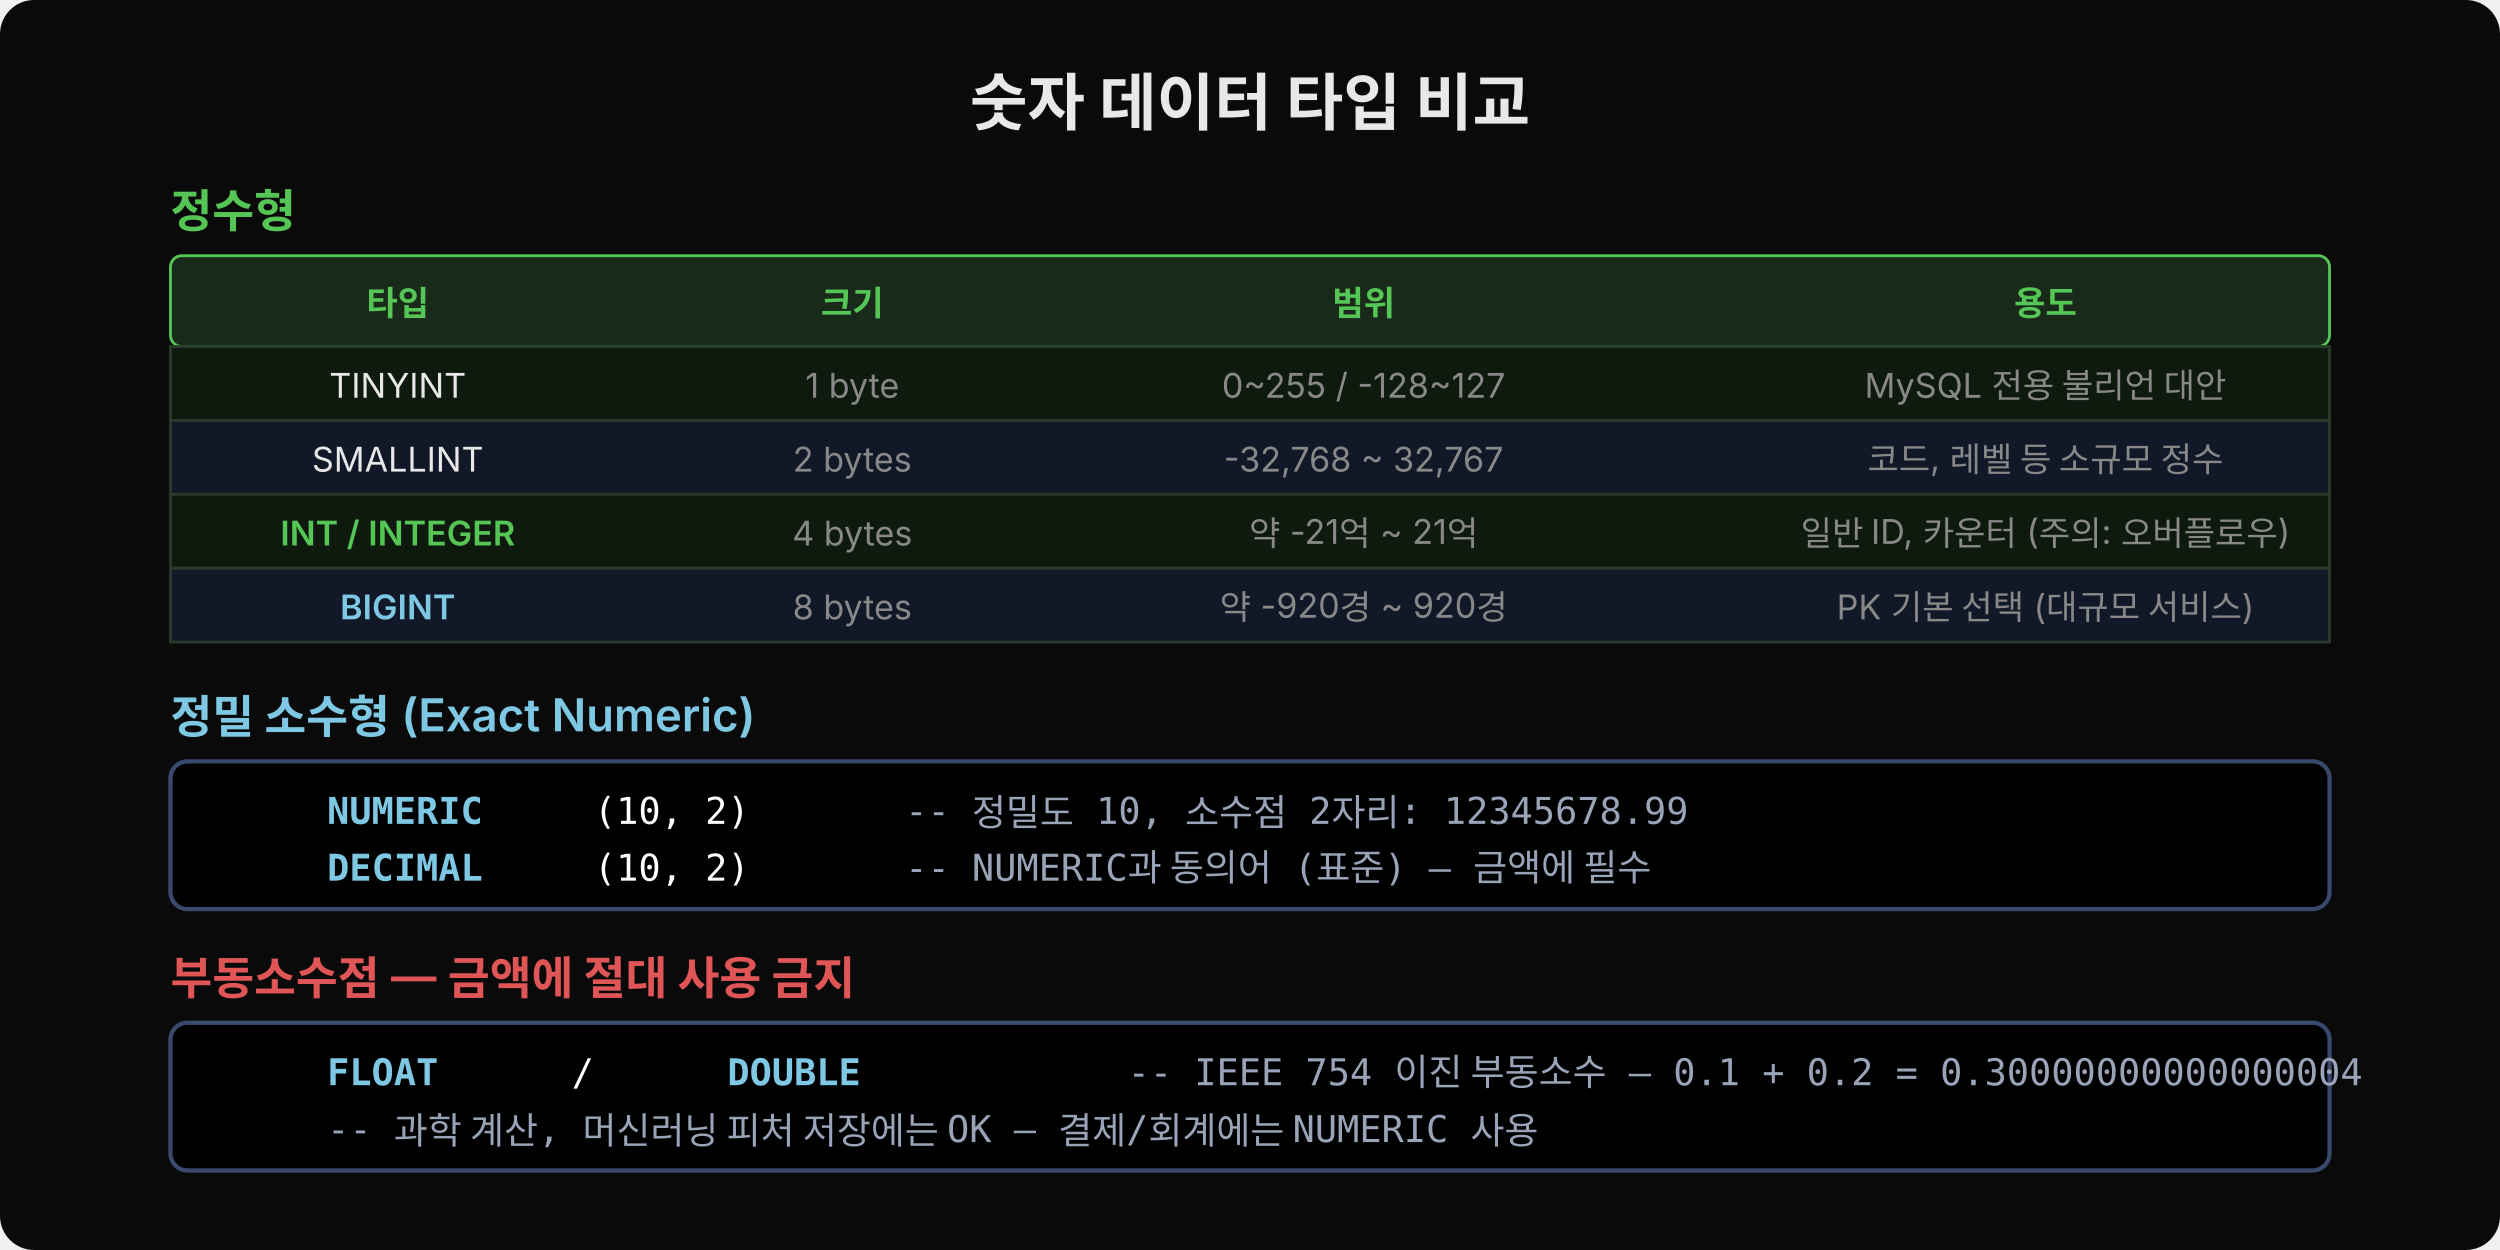
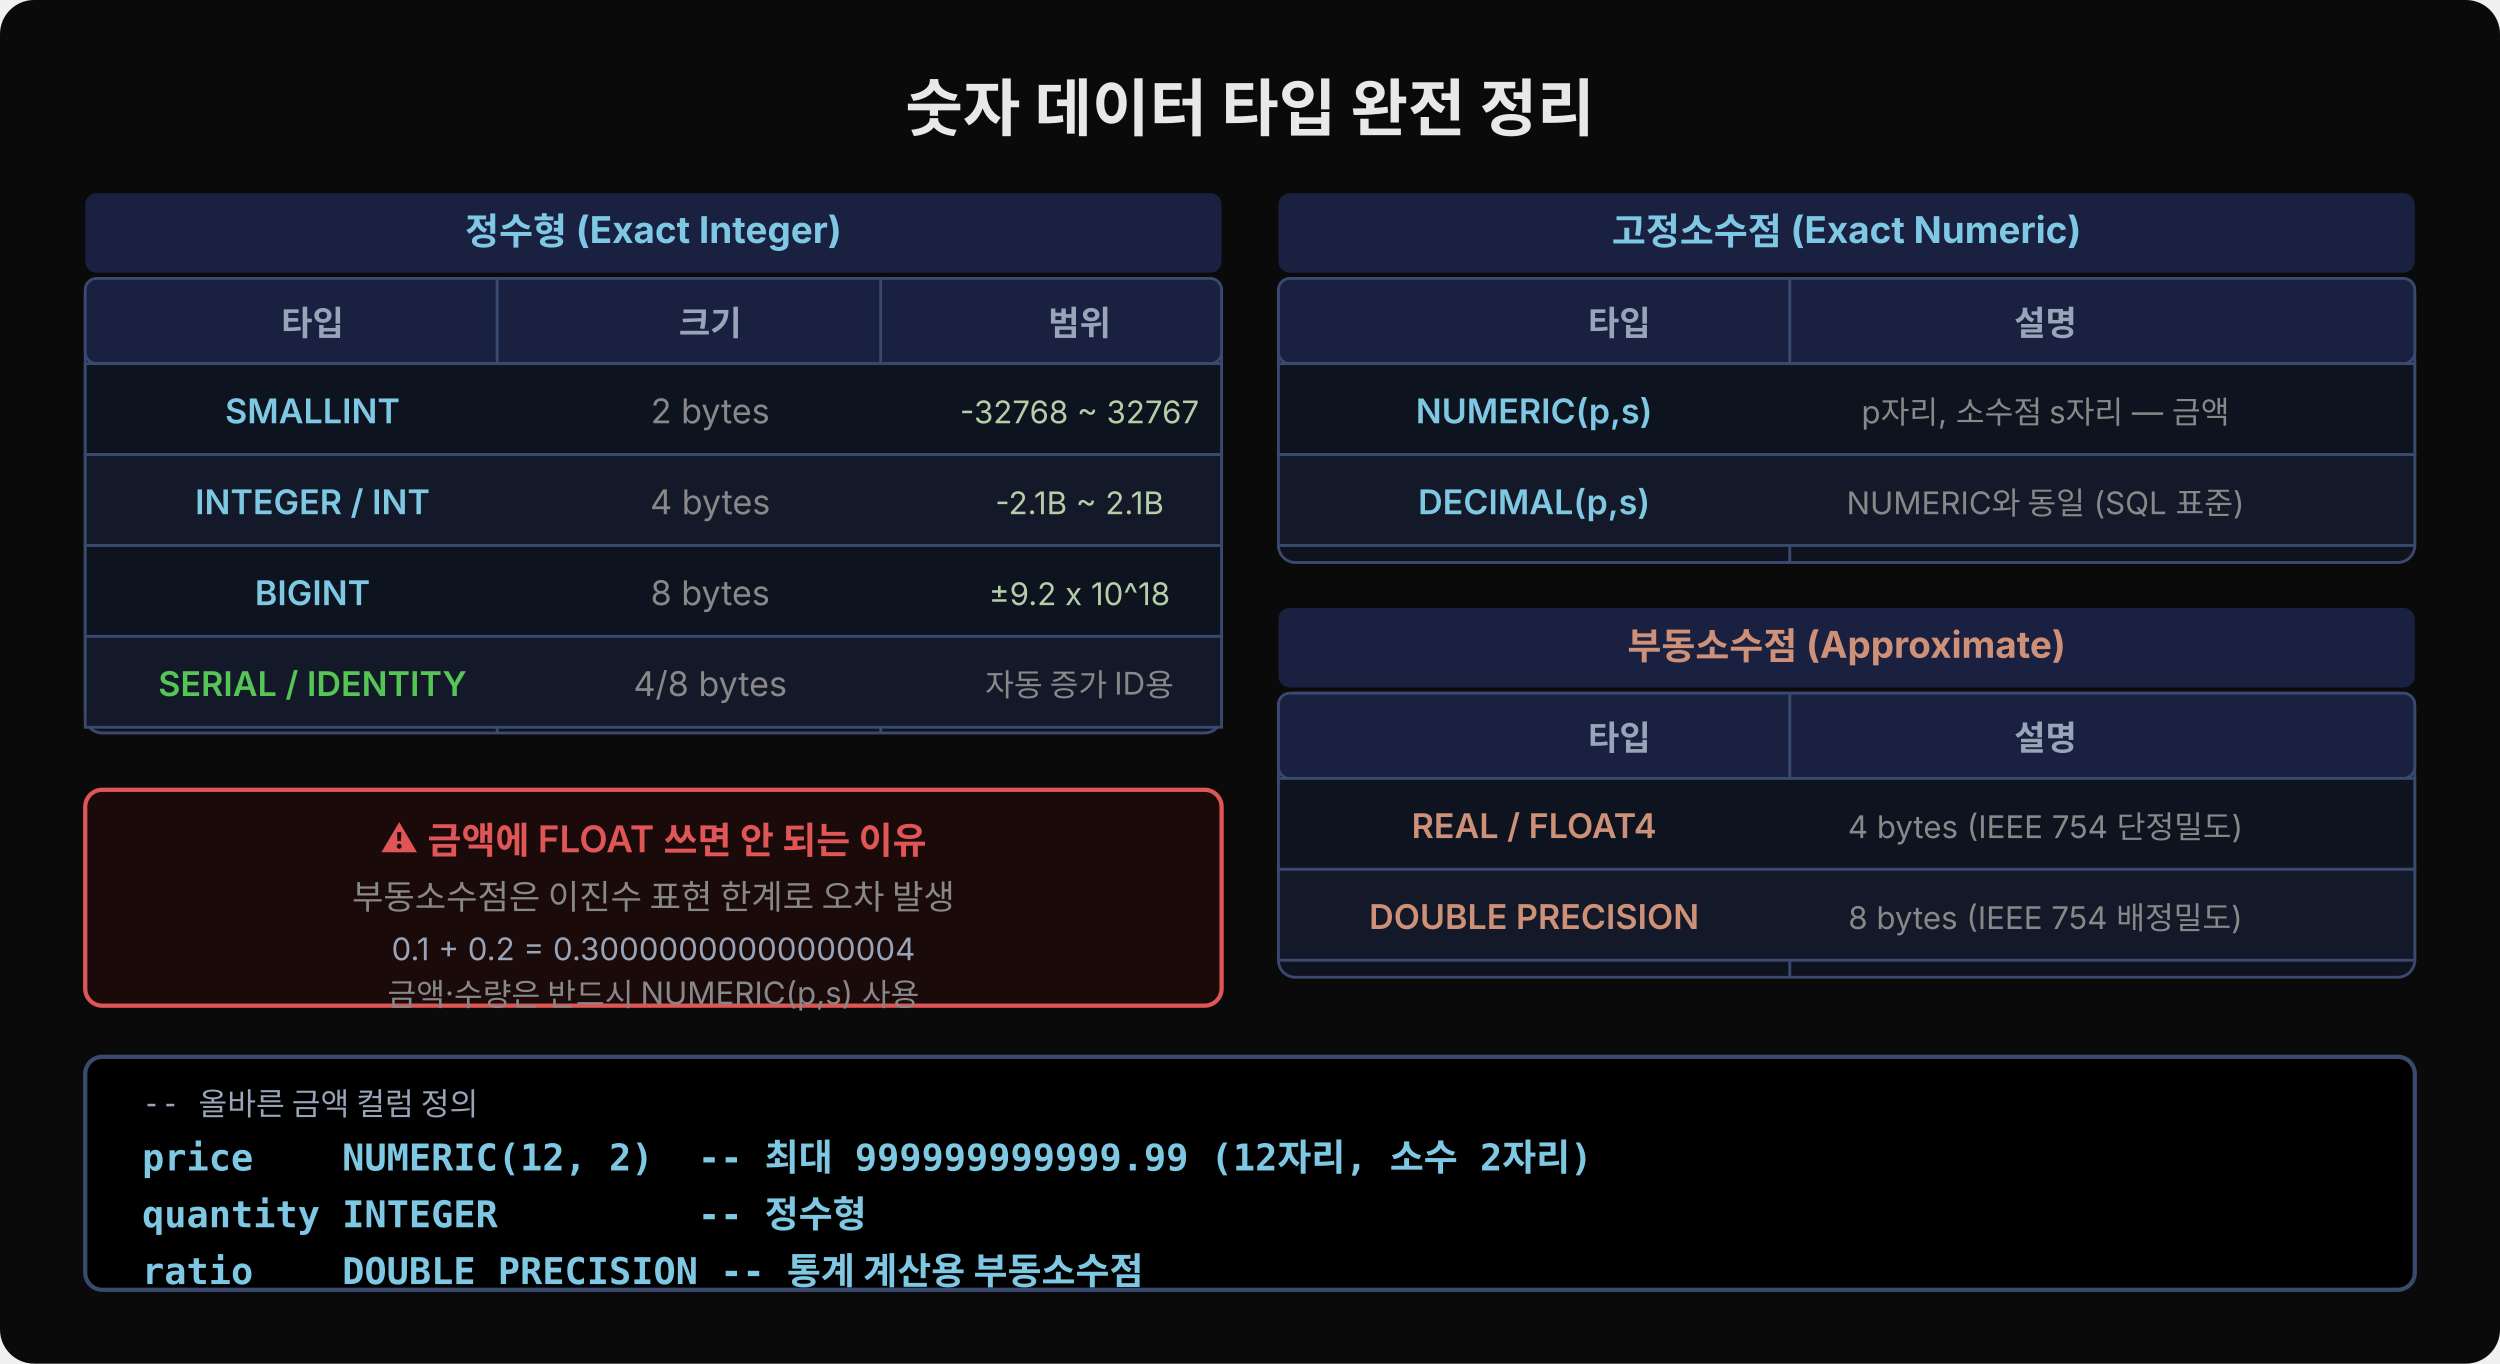
- <svg xmlns="http://www.w3.org/2000/svg" width="880" height="440" viewBox="0 0 880 440">
-   <rect width="880" height="440" fill="#0a0a0a" rx="12" />
-   <text x="440" y="44" font-family="'Wanted Sans Variable','Wanted Sans',-apple-system,sans-serif" font-size="22" font-weight="700" fill="#e8e8e8" text-anchor="middle">숫자 데이터 타입 비교</text>
-   <text x="60" y="80" font-family="'Wanted Sans Variable','Wanted Sans',-apple-system,sans-serif" font-size="16" font-weight="600" fill="#55c555">정수형</text>
-   <rect x="60" y="90" width="760" height="32" rx="4" fill="#1a2a1a" stroke="#55c555" stroke-width="1" />
-   <text x="140" y="111" font-family="'Wanted Sans Variable','Wanted Sans',-apple-system,sans-serif" font-size="12" fill="#55c555" font-weight="600" text-anchor="middle">타입</text>
-   <text x="300" y="111" font-family="'Wanted Sans Variable','Wanted Sans',-apple-system,sans-serif" font-size="12" fill="#55c555" font-weight="600" text-anchor="middle">크기</text>
-   <text x="480" y="111" font-family="'Wanted Sans Variable','Wanted Sans',-apple-system,sans-serif" font-size="12" fill="#55c555" font-weight="600" text-anchor="middle">범위</text>
-   <text x="720" y="111" font-family="'Wanted Sans Variable','Wanted Sans',-apple-system,sans-serif" font-size="12" fill="#55c555" font-weight="600" text-anchor="middle">용도</text>
-   <rect x="60" y="122" width="760" height="26" fill="#0f1a0f" stroke="#2a3a2a" stroke-width="1" />
-   <text x="140" y="140" font-family="'Wanted Sans Variable','Wanted Sans',-apple-system,sans-serif" font-size="12" fill="#e8e8e8" text-anchor="middle">TINYINT</text>
-   <text x="300" y="140" font-family="'Wanted Sans Variable','Wanted Sans',-apple-system,sans-serif" font-size="12" fill="#888" text-anchor="middle">1 byte</text>
-   <text x="480" y="140" font-family="'Wanted Sans Variable','Wanted Sans',-apple-system,sans-serif" font-size="12" fill="#888" text-anchor="middle">0~255 / -128~127</text>
-   <text x="720" y="140" font-family="'Wanted Sans Variable','Wanted Sans',-apple-system,sans-serif" font-size="12" fill="#888" text-anchor="middle">MySQL 전용 불리언 대안</text>
-   <rect x="60" y="148" width="760" height="26" fill="#111827" stroke="#2a3a2a" stroke-width="1" />
-   <text x="140" y="166" font-family="'Wanted Sans Variable','Wanted Sans',-apple-system,sans-serif" font-size="12" fill="#e8e8e8" text-anchor="middle">SMALLINT</text>
-   <text x="300" y="166" font-family="'Wanted Sans Variable','Wanted Sans',-apple-system,sans-serif" font-size="12" fill="#888" text-anchor="middle">2 bytes</text>
-   <text x="480" y="166" font-family="'Wanted Sans Variable','Wanted Sans',-apple-system,sans-serif" font-size="12" fill="#888" text-anchor="middle">-32,768 ~ 32,767</text>
-   <text x="720" y="166" font-family="'Wanted Sans Variable','Wanted Sans',-apple-system,sans-serif" font-size="12" fill="#888" text-anchor="middle">코드, 레벨 등 소규모 정수</text>
-   <rect x="60" y="174" width="760" height="26" fill="#0f1a0f" stroke="#2a3a2a" stroke-width="1" />
-   <text x="140" y="192" font-family="'Wanted Sans Variable','Wanted Sans',-apple-system,sans-serif" font-size="12" fill="#55c555" font-weight="600" text-anchor="middle">INT / INTEGER</text>
-   <text x="300" y="192" font-family="'Wanted Sans Variable','Wanted Sans',-apple-system,sans-serif" font-size="12" fill="#888" text-anchor="middle">4 bytes</text>
-   <text x="480" y="192" font-family="'Wanted Sans Variable','Wanted Sans',-apple-system,sans-serif" font-size="12" fill="#888" text-anchor="middle">약 -21억 ~ 21억</text>
-   <text x="720" y="192" font-family="'Wanted Sans Variable','Wanted Sans',-apple-system,sans-serif" font-size="12" fill="#888" text-anchor="middle">일반 ID, 카운터 (주의: 오버플로우)</text>
-   <rect x="60" y="200" width="760" height="26" fill="#111827" stroke="#2a3a2a" stroke-width="1" />
-   <text x="140" y="218" font-family="'Wanted Sans Variable','Wanted Sans',-apple-system,sans-serif" font-size="12" fill="#7ec8e3" font-weight="600" text-anchor="middle">BIGINT</text>
-   <text x="300" y="218" font-family="'Wanted Sans Variable','Wanted Sans',-apple-system,sans-serif" font-size="12" fill="#888" text-anchor="middle">8 bytes</text>
-   <text x="480" y="218" font-family="'Wanted Sans Variable','Wanted Sans',-apple-system,sans-serif" font-size="12" fill="#888" text-anchor="middle">약 -920경 ~ 920경</text>
-   <text x="720" y="218" font-family="'Wanted Sans Variable','Wanted Sans',-apple-system,sans-serif" font-size="12" fill="#888" text-anchor="middle">PK 기본 선택 (대규모 서비스)</text>
-   <text x="60" y="258" font-family="'Wanted Sans Variable','Wanted Sans',-apple-system,sans-serif" font-size="16" font-weight="600" fill="#7ec8e3">정밀 소수형 (Exact Numeric)</text>
-   <rect x="60" y="268" width="760" height="52" rx="6" fill="#000000" stroke="#3a4a6e" stroke-width="1.5" />
-   <text x="76" y="290" xml:space="preserve" font-family="'JetBrains Mono','Menlo','Consolas',monospace" font-size="13">
-     <tspan fill="#7ec8e3" font-weight="600">NUMERIC</tspan>
-     <tspan fill="#ffffff">(10, 2)  </tspan>
-     <tspan fill="#9aa4b8">-- 정밀도 10, 소수점 2자리: 12345678.99</tspan>
-   </text>
-   <text x="76" y="310" xml:space="preserve" font-family="'JetBrains Mono','Menlo','Consolas',monospace" font-size="13">
-     <tspan fill="#7ec8e3" font-weight="600">DECIMAL</tspan>
-     <tspan fill="#ffffff">(10, 2)  </tspan>
-     <tspan fill="#9aa4b8">-- NUMERIC과 동의어 (표준) — 금액에 필수</tspan>
-   </text>
-   <text x="60" y="350" font-family="'Wanted Sans Variable','Wanted Sans',-apple-system,sans-serif" font-size="16" font-weight="600" fill="#e05555">부동소수점 — 금액에 절대 사용 금지</text>
-   <rect x="60" y="360" width="760" height="52" rx="6" fill="#000000" stroke="#3a4a6e" stroke-width="1.5" />
-   <text x="76" y="382" xml:space="preserve" font-family="'JetBrains Mono','Menlo','Consolas',monospace" font-size="13">
-     <tspan fill="#7ec8e3" font-weight="600">FLOAT</tspan>
-     <tspan fill="#ffffff"> / </tspan>
-     <tspan fill="#7ec8e3" font-weight="600">DOUBLE</tspan>
-     <tspan fill="#ffffff">  </tspan>
-     <tspan fill="#9aa4b8">-- IEEE 754 이진 부동소수 — 0.1 + 0.2 = 0.30000000000000004</tspan>
-   </text>
-   <text x="76" y="402" xml:space="preserve" font-family="'JetBrains Mono','Menlo','Consolas',monospace" font-size="13">
-     <tspan fill="#9aa4b8">-- 과학 계산, 머신러닝 피처 저장에는 OK — 결제/회계에는 NUMERIC 사용</tspan>
-   </text>
+ <svg xmlns="http://www.w3.org/2000/svg" width="880" viewBox="0 0 880 480" font-family="'Wanted Sans Variable','Wanted Sans',-apple-system,sans-serif">
+   <rect width="880" height="480" fill="#0a0a0a" rx="12" />
+   <text x="440" y="46" text-anchor="middle" font-size="22" font-weight="700" fill="#e8e8e8">숫자 데이터 타입 완전 정리</text>
+   <rect x="30" y="68" width="400" height="28" fill="#192040" rx="4" />
+   <text x="230" y="86" text-anchor="middle" font-size="13" font-weight="700" fill="#7ec8e3">정수형 (Exact Integer)</text>
+   <rect x="30" y="98" width="400" height="160" fill="#0f1320" stroke="#3a4a6e" stroke-width="1" rx="6" />
+   <rect x="30" y="98" width="400" height="30" fill="#192040" rx="4" stroke="#3a4a6e" stroke-width="1" />
+   <text x="110" y="118" text-anchor="middle" font-size="12" font-weight="600" fill="#9aa4b8">타입</text>
+   <text x="250" y="118" text-anchor="middle" font-size="12" font-weight="600" fill="#9aa4b8">크기</text>
+   <text x="380" y="118" text-anchor="middle" font-size="12" font-weight="600" fill="#9aa4b8">범위</text>
+   <line x1="175" y1="98" x2="175" y2="258" stroke="#3a4a6e" stroke-width="1" />
+   <line x1="310" y1="98" x2="310" y2="258" stroke="#3a4a6e" stroke-width="1" />
+   <rect x="30" y="128" width="400" height="32" fill="#0d1420" stroke="#3a4a6e" stroke-width="1" />
+   <text x="110" y="149" text-anchor="middle" font-size="12" fill="#7ec8e3" font-weight="600">SMALLINT</text>
+   <text x="250" y="149" text-anchor="middle" font-size="12" fill="#888">2 bytes</text>
+   <text x="380" y="149" text-anchor="middle" font-size="11" fill="#b5cea8">-32768 ~ 32767</text>
+   <rect x="30" y="160" width="400" height="32" fill="#131928" stroke="#3a4a6e" stroke-width="1" />
+   <text x="110" y="181" text-anchor="middle" font-size="12" fill="#7ec8e3" font-weight="600">INTEGER / INT</text>
+   <text x="250" y="181" text-anchor="middle" font-size="12" fill="#888">4 bytes</text>
+   <text x="380" y="181" text-anchor="middle" font-size="11" fill="#b5cea8">-2.1B ~ 2.1B</text>
+   <rect x="30" y="192" width="400" height="32" fill="#0d1420" stroke="#3a4a6e" stroke-width="1" />
+   <text x="110" y="213" text-anchor="middle" font-size="12" fill="#7ec8e3" font-weight="600">BIGINT</text>
+   <text x="250" y="213" text-anchor="middle" font-size="12" fill="#888">8 bytes</text>
+   <text x="380" y="213" text-anchor="middle" font-size="11" fill="#b5cea8">±9.2 x 10^18</text>
+   <rect x="30" y="224" width="400" height="32" fill="#131928" stroke="#3a4a6e" stroke-width="1" />
+   <text x="110" y="245" text-anchor="middle" font-size="12" fill="#55c555" font-weight="600">SERIAL / IDENTITY</text>
+   <text x="250" y="245" text-anchor="middle" font-size="12" fill="#888">4/8 bytes</text>
+   <text x="380" y="245" text-anchor="middle" font-size="11" fill="#888">자동 증가 ID용</text>
+   <rect x="450" y="68" width="400" height="28" fill="#192040" rx="4" />
+   <text x="650" y="86" text-anchor="middle" font-size="13" font-weight="700" fill="#7ec8e3">고정소수점 (Exact Numeric)</text>
+   <rect x="450" y="98" width="400" height="100" fill="#0f1320" stroke="#3a4a6e" stroke-width="1" rx="6" />
+   <rect x="450" y="98" width="400" height="30" fill="#192040" rx="4" stroke="#3a4a6e" stroke-width="1" />
+   <text x="570" y="118" text-anchor="middle" font-size="12" font-weight="600" fill="#9aa4b8">타입</text>
+   <text x="720" y="118" text-anchor="middle" font-size="12" font-weight="600" fill="#9aa4b8">설명</text>
+   <line x1="630" y1="98" x2="630" y2="198" stroke="#3a4a6e" stroke-width="1" />
+   <rect x="450" y="128" width="400" height="32" fill="#0d1420" stroke="#3a4a6e" stroke-width="1" />
+   <text x="540" y="149" text-anchor="middle" font-size="12" fill="#7ec8e3" font-weight="600">NUMERIC(p,s)</text>
+   <text x="720" y="149" text-anchor="middle" font-size="11" fill="#888">p자리, 소수점 s자리 — 금액</text>
+   <rect x="450" y="160" width="400" height="32" fill="#131928" stroke="#3a4a6e" stroke-width="1" />
+   <text x="540" y="181" text-anchor="middle" font-size="12" fill="#7ec8e3" font-weight="600">DECIMAL(p,s)</text>
+   <text x="720" y="181" text-anchor="middle" font-size="11" fill="#888">NUMERIC와 동일 (SQL 표준)</text>
+   <rect x="450" y="214" width="400" height="28" fill="#192040" rx="4" />
+   <text x="650" y="232" text-anchor="middle" font-size="13" font-weight="700" fill="#ce9178">부동소수점 (Approximate)</text>
+   <rect x="450" y="244" width="400" height="100" fill="#0f1320" stroke="#3a4a6e" stroke-width="1" rx="6" />
+   <rect x="450" y="244" width="400" height="30" fill="#192040" rx="4" stroke="#3a4a6e" stroke-width="1" />
+   <text x="570" y="264" text-anchor="middle" font-size="12" font-weight="600" fill="#9aa4b8">타입</text>
+   <text x="720" y="264" text-anchor="middle" font-size="12" font-weight="600" fill="#9aa4b8">설명</text>
+   <line x1="630" y1="244" x2="630" y2="344" stroke="#3a4a6e" stroke-width="1" />
+   <rect x="450" y="274" width="400" height="32" fill="#0d1420" stroke="#3a4a6e" stroke-width="1" />
+   <text x="540" y="295" text-anchor="middle" font-size="12" fill="#ce9178" font-weight="600">REAL / FLOAT4</text>
+   <text x="720" y="295" text-anchor="middle" font-size="11" fill="#888">4 bytes (IEEE 754 단정밀도)</text>
+   <rect x="450" y="306" width="400" height="32" fill="#131928" stroke="#3a4a6e" stroke-width="1" />
+   <text x="540" y="327" text-anchor="middle" font-size="12" fill="#ce9178" font-weight="600">DOUBLE PRECISION</text>
+   <text x="720" y="327" text-anchor="middle" font-size="11" fill="#888">8 bytes (IEEE 754 배정밀도)</text>
+   <rect x="30" y="278" width="400" height="76" fill="#1a0a0a" stroke="#e05555" stroke-width="1.5" rx="6" />
+   <text x="230" y="300" text-anchor="middle" font-size="13" font-weight="600" fill="#e05555">⚠ 금액에 FLOAT 쓰면 안 되는 이유</text>
+   <text x="230" y="320" text-anchor="middle" font-size="12" fill="#888">부동소수점은 이진수 표현 한계로 오차 발생</text>
+   <text x="230" y="338" text-anchor="middle" font-size="11" fill="#9aa4b8">0.1 + 0.2 = 0.30000000000000004</text>
+   <text x="230" y="354" text-anchor="middle" font-size="11" fill="#888">금액·수량은 반드시 NUMERIC(p,s) 사용</text>
+   <rect x="30" y="372" width="820" height="82" fill="#000000" rx="6" stroke="#3a4a6e" stroke-width="1.5" />
+   <text x="50" y="392" font-size="11" fill="#9aa4b8" font-family="'JetBrains Mono','Menlo',monospace">-- 올바른 금액 컬럼 정의</text>
+   <text x="50" y="412" font-size="13" fill="#7ec8e3" font-weight="600" font-family="'JetBrains Mono','Menlo',monospace" xml:space="preserve">price    NUMERIC(12, 2)  -- 최대 999999999999.99 (12자리, 소수 2자리)</text>
+   <text x="50" y="432" font-size="13" fill="#7ec8e3" font-weight="600" font-family="'JetBrains Mono','Menlo',monospace" xml:space="preserve">quantity INTEGER         -- 정수형</text>
+   <text x="50" y="452" font-size="13" fill="#7ec8e3" font-weight="600" font-family="'JetBrains Mono','Menlo',monospace" xml:space="preserve">ratio    DOUBLE PRECISION -- 통계 계산용 부동소수점</text>
</svg>
